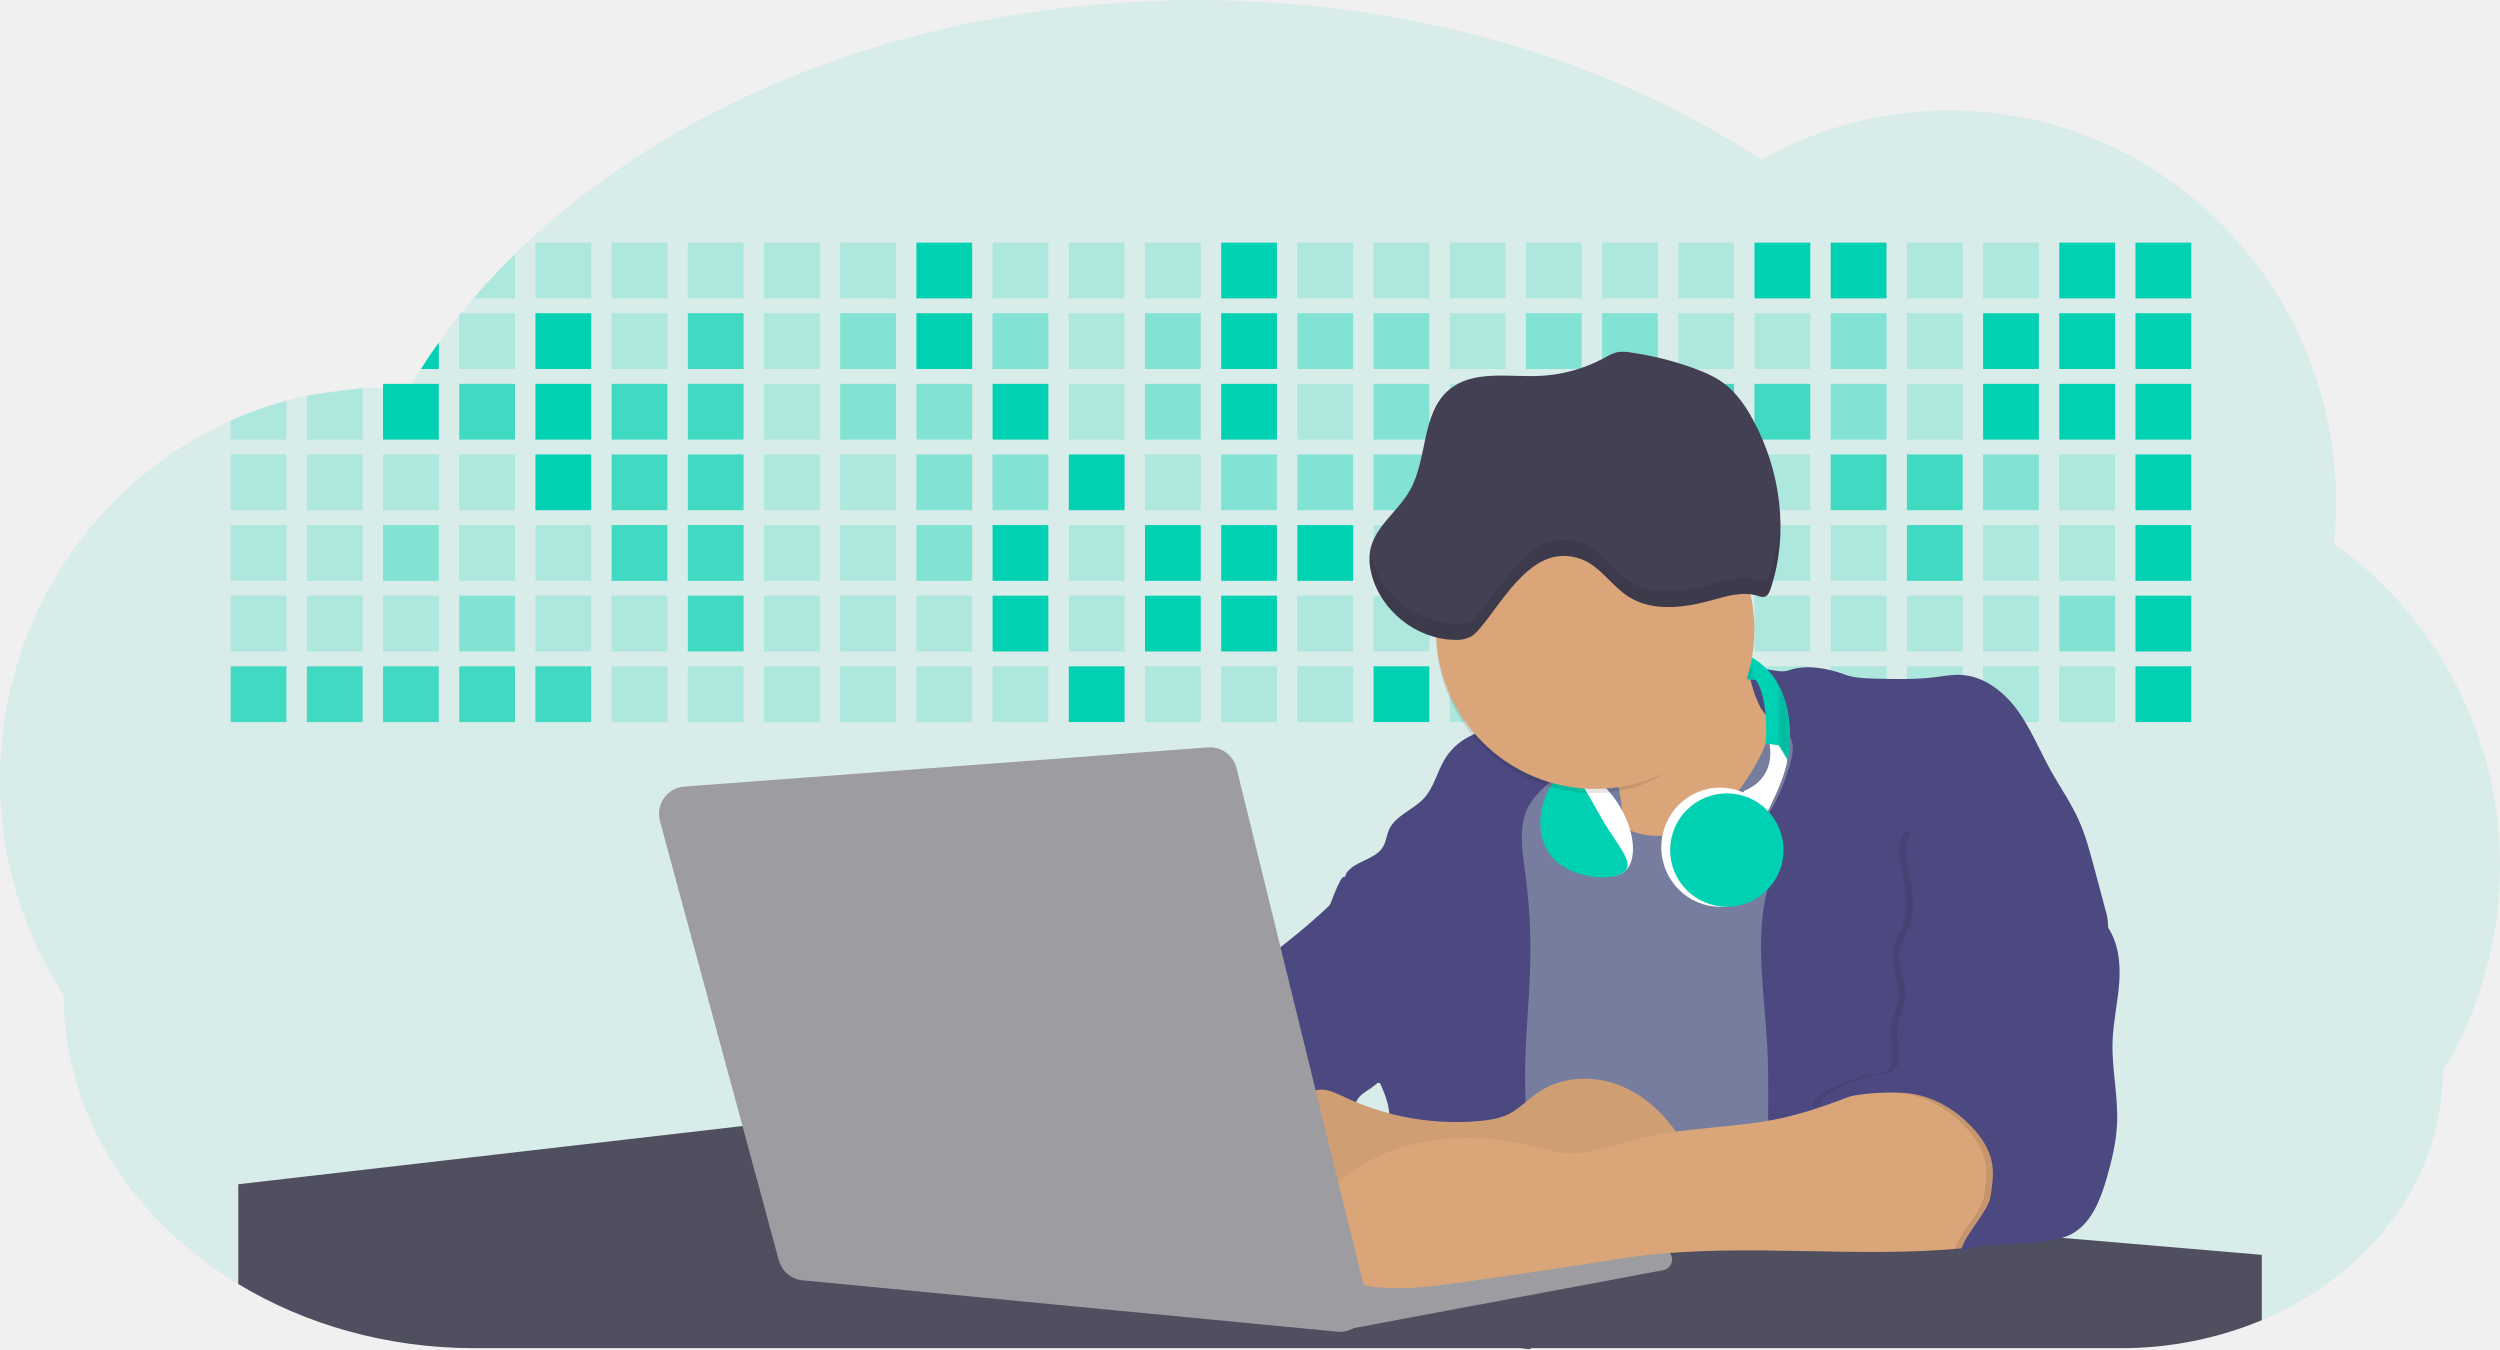
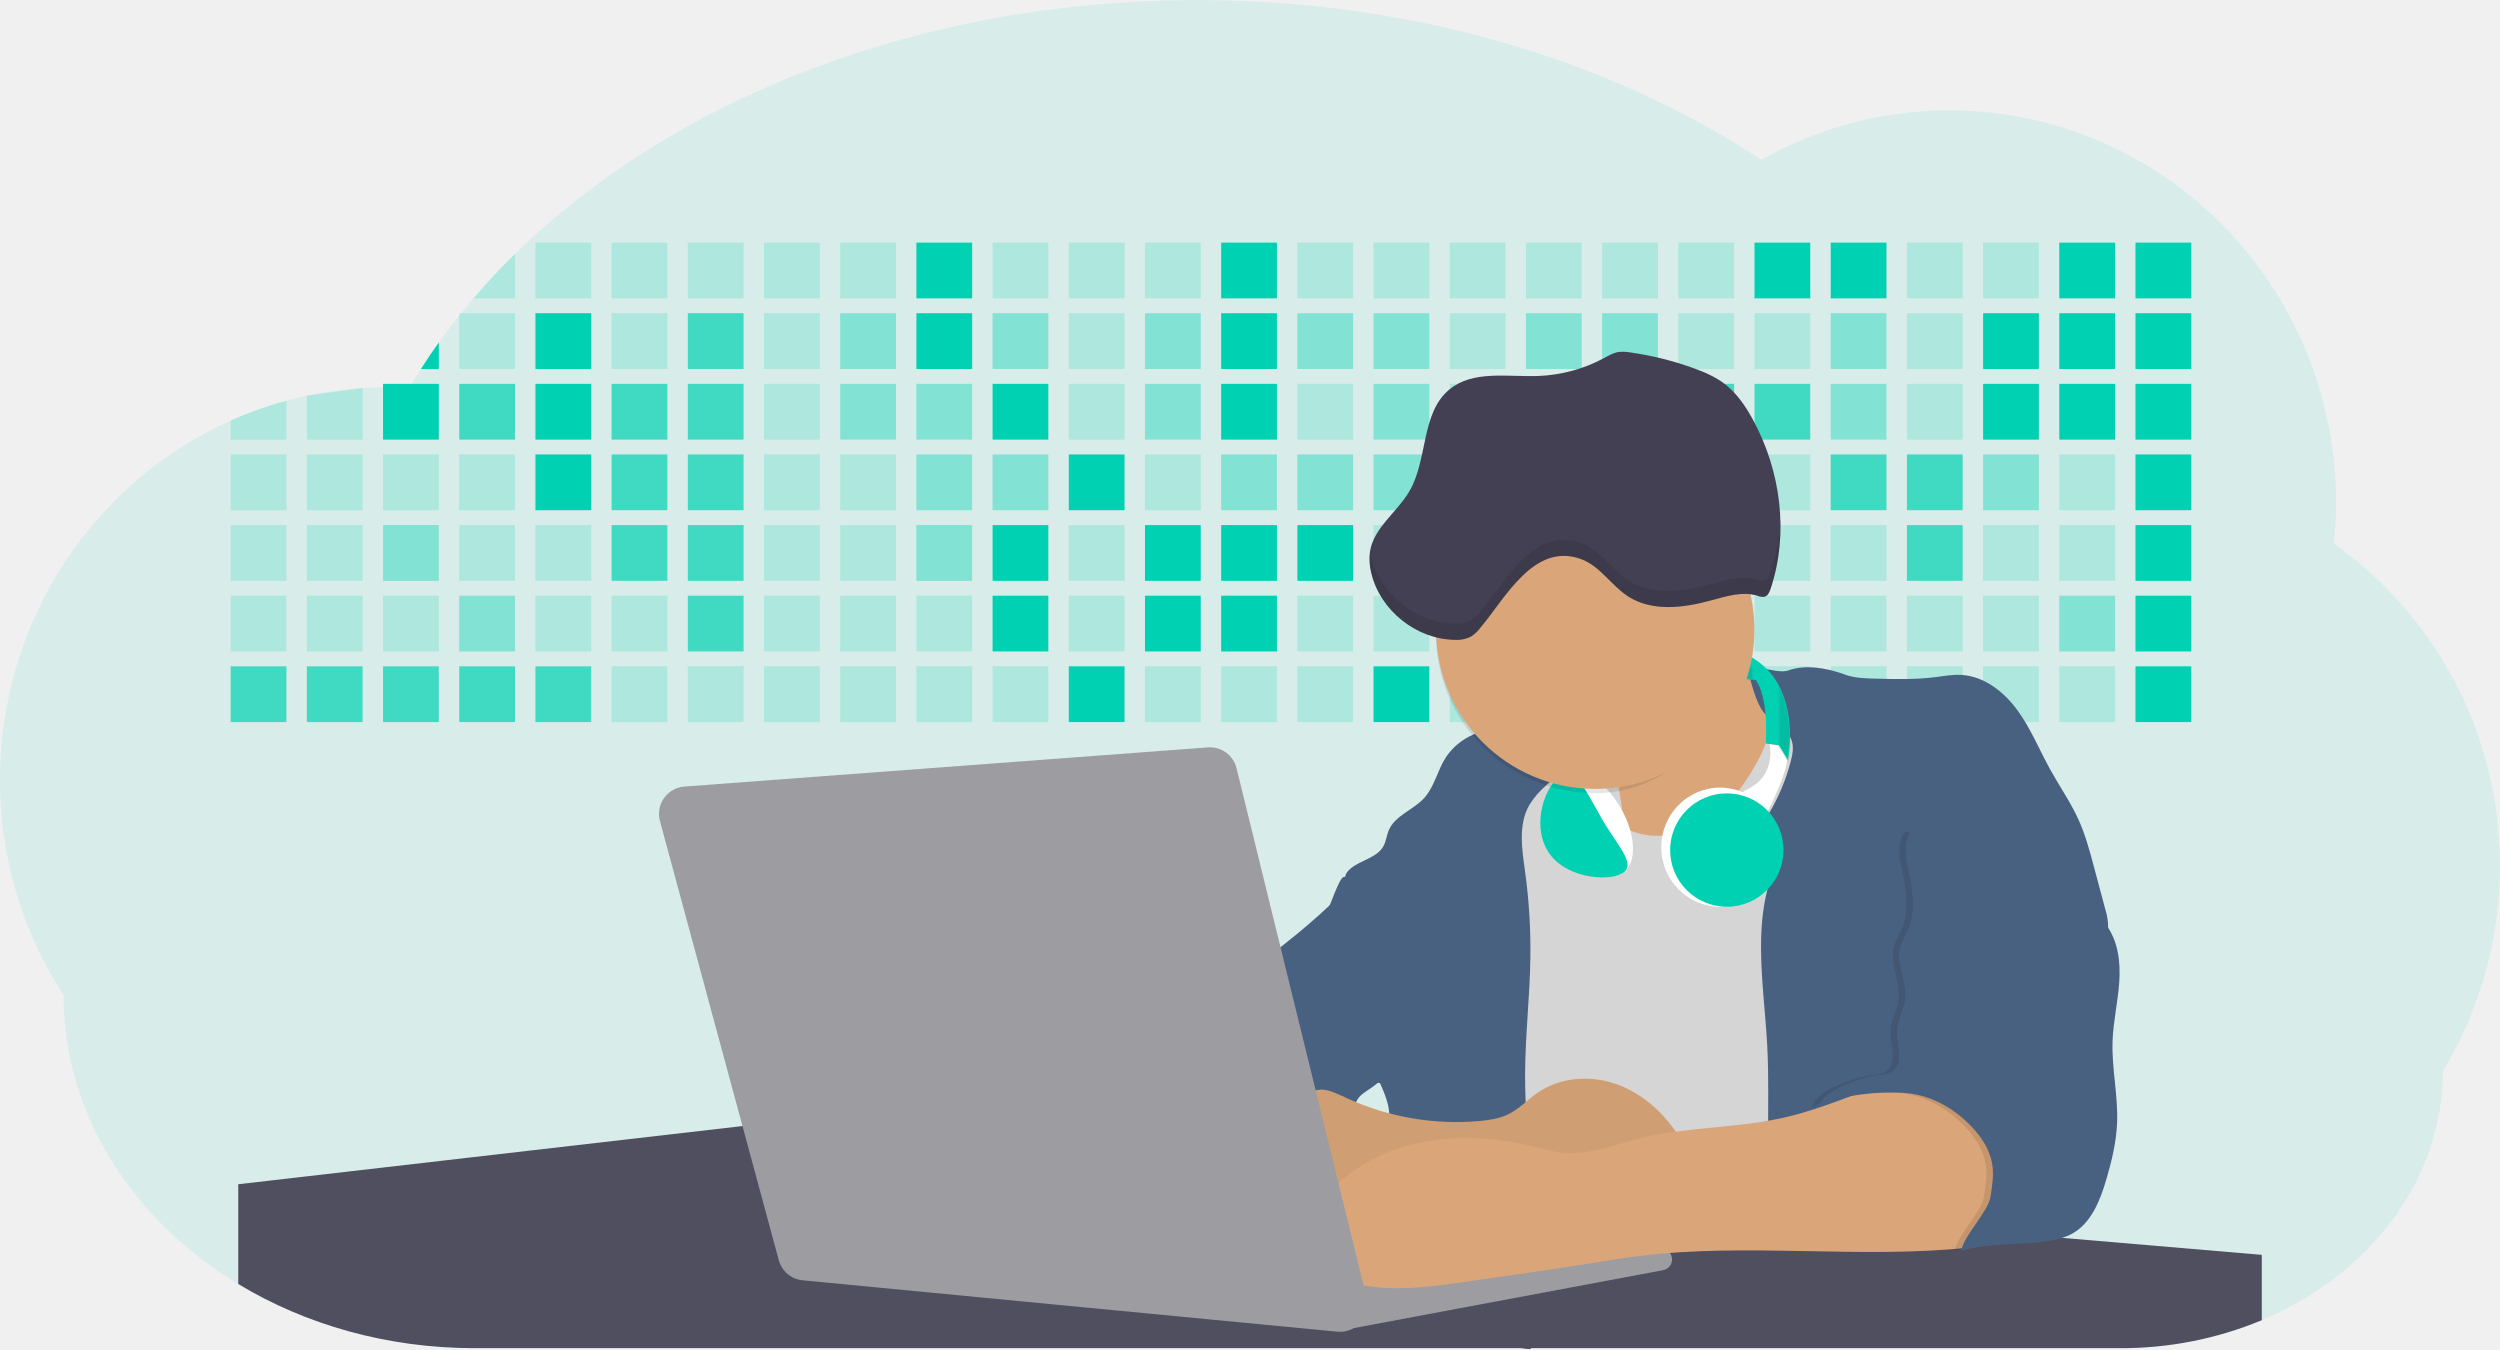
<svg xmlns="http://www.w3.org/2000/svg" id="aa7bae02-e79e-4d6b-a496-aba15f39787c" data-name="Layer 1" width="1144" height="617.32" viewBox="0 0 1144 617.32">
  <path d="M1172,537.57a181.92,181.92,0,0,1-6.85,49.6,180.06,180.06,0,0,1-19.27,44.28c0,50.1-33.82,93.4-82.91,114a167.3,167.3,0,0,1-64.73,12.8H245.17c-40.25,0-77.55-10.86-108.14-29.36A185.76,185.76,0,0,1,112.2,711c-34-29.22-55.08-69.6-55.08-114.2A180.5,180.5,0,0,1,28,498.08c0-73.36,43.39-136.44,105.55-164.29a174.52,174.52,0,0,1,25.51-9.12q4.63-1.26,9.36-2.26a175.39,175.39,0,0,1,25.51-3.5q4.65-.29,9.35-.33H205c3.46,0,6.89.12,10.3.32l1.12-1.9q2.06-3.44,4.22-6.81,3.9-6.14,8.18-12.1,4.48-6.29,9.35-12.38l.83-1q2.76-3.44,5.64-6.8,9-10.49,19-20.35c72.11-70.68,185.08-116.18,312.08-116.18,98.82,0,189.15,27.55,258.34,73.07A174.18,174.18,0,0,1,920,191.86c97.74,0,177,80.37,177,179.51a184.9,184.9,0,0,1-1,18.78A180,180,0,0,1,1172,537.57Z" transform="translate(-28 -141.34)" fill="#00d1b2" opacity="0.1" />
  <path d="M263.66,257.52v20.35h-19Q253.59,267.39,263.66,257.52Z" transform="translate(-28 -141.34)" fill="#00d1b2" opacity="0.2" />
  <rect x="245.02" y="111.02" width="25.51" height="25.51" fill="#00d1b2" opacity="0.2" />
  <rect x="279.88" y="111.02" width="25.51" height="25.51" fill="#00d1b2" opacity="0.2" />
  <rect x="314.75" y="111.02" width="25.51" height="25.51" fill="#00d1b2" opacity="0.2" />
  <rect x="349.61" y="111.02" width="25.51" height="25.51" fill="#00d1b2" opacity="0.2" />
  <rect x="384.48" y="111.02" width="25.51" height="25.51" fill="#00d1b2" opacity="0.2" />
  <rect x="419.35" y="111.02" width="25.51" height="25.51" fill="#00d1b2" />
  <rect x="454.21" y="111.02" width="25.51" height="25.51" fill="#00d1b2" opacity="0.2" />
  <rect x="489.08" y="111.02" width="25.51" height="25.51" fill="#00d1b2" opacity="0.2" />
  <rect x="523.94" y="111.02" width="25.51" height="25.51" fill="#00d1b2" opacity="0.2" />
  <rect x="558.81" y="111.02" width="25.51" height="25.51" fill="#00d1b2" />
  <rect x="593.68" y="111.02" width="25.51" height="25.51" fill="#00d1b2" opacity="0.2" />
  <rect x="628.54" y="111.02" width="25.51" height="25.51" fill="#00d1b2" opacity="0.2" />
  <rect x="663.41" y="111.02" width="25.51" height="25.51" fill="#00d1b2" opacity="0.2" />
  <rect x="698.28" y="111.02" width="25.51" height="25.51" fill="#00d1b2" opacity="0.2" />
  <rect x="733.14" y="111.02" width="25.51" height="25.51" fill="#00d1b2" opacity="0.2" />
  <rect x="768.01" y="111.02" width="25.51" height="25.51" fill="#00d1b2" opacity="0.2" />
  <rect x="802.87" y="111.02" width="25.51" height="25.51" fill="#00d1b2" />
  <rect x="837.74" y="111.02" width="25.51" height="25.51" fill="#00d1b2" />
  <rect x="872.61" y="111.02" width="25.51" height="25.51" fill="#00d1b2" opacity="0.2" />
  <rect x="907.47" y="111.02" width="25.51" height="25.51" fill="#00d1b2" opacity="0.2" />
  <rect x="942.34" y="111.02" width="25.51" height="25.51" fill="#00d1b2" />
  <rect x="977.2" y="111.02" width="25.51" height="25.51" fill="#00d1b2" />
  <path d="M228.8,298.08v12.1h-8.18Q224.52,304,228.8,298.08Z" transform="translate(-28 -141.34)" fill="#00d1b2" />
  <rect x="210.15" y="143.33" width="25.51" height="25.51" fill="#00d1b2" opacity="0.2" />
  <rect x="245.02" y="143.33" width="25.51" height="25.51" fill="#00d1b2" />
  <rect x="279.88" y="143.33" width="25.51" height="25.51" fill="#00d1b2" opacity="0.2" />
  <rect x="314.75" y="143.33" width="25.51" height="25.51" fill="#00d1b2" opacity="0.7" />
  <rect x="349.61" y="143.33" width="25.51" height="25.51" fill="#00d1b2" opacity="0.2" />
  <rect x="384.48" y="143.33" width="25.51" height="25.51" fill="#00d1b2" opacity="0.4" />
  <rect x="419.35" y="143.33" width="25.51" height="25.51" fill="#00d1b2" />
  <rect x="454.21" y="143.33" width="25.51" height="25.51" fill="#00d1b2" opacity="0.4" />
  <rect x="489.08" y="143.33" width="25.51" height="25.51" fill="#00d1b2" opacity="0.2" />
  <rect x="523.94" y="143.33" width="25.51" height="25.51" fill="#00d1b2" opacity="0.4" />
  <rect x="558.81" y="143.33" width="25.51" height="25.51" fill="#00d1b2" />
  <rect x="593.68" y="143.33" width="25.51" height="25.51" fill="#00d1b2" opacity="0.4" />
  <rect x="628.54" y="143.33" width="25.51" height="25.51" fill="#00d1b2" opacity="0.4" />
  <rect x="663.41" y="143.33" width="25.51" height="25.51" fill="#00d1b2" opacity="0.2" />
  <rect x="698.28" y="143.33" width="25.51" height="25.51" fill="#00d1b2" opacity="0.4" />
  <rect x="733.14" y="143.33" width="25.51" height="25.51" fill="#00d1b2" opacity="0.4" />
  <rect x="768.01" y="143.33" width="25.51" height="25.51" fill="#00d1b2" opacity="0.2" />
  <rect x="802.87" y="143.33" width="25.51" height="25.51" fill="#00d1b2" opacity="0.2" />
  <rect x="837.74" y="143.33" width="25.51" height="25.51" fill="#00d1b2" opacity="0.4" />
  <rect x="872.61" y="143.33" width="25.51" height="25.51" fill="#00d1b2" opacity="0.2" />
  <rect x="907.47" y="143.33" width="25.51" height="25.51" fill="#00d1b2" />
  <rect x="942.34" y="143.33" width="25.51" height="25.51" fill="#00d1b2" />
  <rect x="977.2" y="143.33" width="25.51" height="25.51" fill="#00d1b2" />
  <path d="M159.06,324.67V342.5H133.55v-8.71A174.52,174.52,0,0,1,159.06,324.67Z" transform="translate(-28 -141.34)" fill="#00d1b2" opacity="0.2" />
  <polygon points="165.93 177.57 165.93 201.16 140.42 201.16 140.42 181.07 165.93 177.57" fill="#00d1b2" opacity="0.2" />
  <rect x="175.28" y="175.65" width="25.51" height="25.51" fill="#00d1b2" />
  <rect x="210.15" y="175.65" width="25.51" height="25.51" fill="#00d1b2" opacity="0.7" />
  <rect x="245.02" y="175.65" width="25.51" height="25.51" fill="#00d1b2" />
  <rect x="279.88" y="175.65" width="25.51" height="25.51" fill="#00d1b2" opacity="0.7" />
  <rect x="314.75" y="175.65" width="25.51" height="25.51" fill="#00d1b2" opacity="0.7" />
  <rect x="349.61" y="175.65" width="25.51" height="25.51" fill="#00d1b2" opacity="0.2" />
  <rect x="384.48" y="175.65" width="25.51" height="25.51" fill="#00d1b2" opacity="0.4" />
  <rect x="419.35" y="175.65" width="25.51" height="25.51" fill="#00d1b2" opacity="0.4" />
  <rect x="454.21" y="175.65" width="25.51" height="25.51" fill="#00d1b2" />
  <rect x="489.08" y="175.65" width="25.51" height="25.51" fill="#00d1b2" opacity="0.2" />
  <rect x="523.94" y="175.65" width="25.51" height="25.51" fill="#00d1b2" opacity="0.4" />
  <rect x="558.81" y="175.65" width="25.51" height="25.51" fill="#00d1b2" />
  <rect x="593.68" y="175.65" width="25.51" height="25.51" fill="#00d1b2" opacity="0.2" />
  <rect x="628.54" y="175.65" width="25.51" height="25.51" fill="#00d1b2" opacity="0.4" />
  <rect x="663.41" y="175.65" width="25.51" height="25.51" fill="#00d1b2" opacity="0.2" />
  <rect x="698.28" y="175.65" width="25.51" height="25.51" fill="#00d1b2" />
  <rect x="733.14" y="175.65" width="25.51" height="25.51" fill="#00d1b2" opacity="0.2" />
  <rect x="768.01" y="175.65" width="25.51" height="25.51" fill="#00d1b2" opacity="0.7" />
  <rect x="802.87" y="175.65" width="25.51" height="25.51" fill="#00d1b2" opacity="0.7" />
  <rect x="837.74" y="175.65" width="25.51" height="25.51" fill="#00d1b2" opacity="0.4" />
  <rect x="872.61" y="175.65" width="25.51" height="25.51" fill="#00d1b2" opacity="0.2" />
  <rect x="907.47" y="175.65" width="25.51" height="25.51" fill="#00d1b2" />
  <rect x="942.34" y="175.65" width="25.51" height="25.51" fill="#00d1b2" />
  <rect x="977.2" y="175.65" width="25.51" height="25.51" fill="#00d1b2" />
  <rect x="105.55" y="207.96" width="25.51" height="25.51" fill="#00d1b2" opacity="0.2" />
  <rect x="140.42" y="207.96" width="25.51" height="25.51" fill="#00d1b2" opacity="0.2" />
  <rect x="175.28" y="207.96" width="25.51" height="25.51" fill="#00d1b2" opacity="0.2" />
  <rect x="210.15" y="207.96" width="25.51" height="25.51" fill="#00d1b2" opacity="0.2" />
  <rect x="245.02" y="207.96" width="25.51" height="25.51" fill="#00d1b2" />
  <rect x="279.88" y="207.96" width="25.51" height="25.51" fill="#00d1b2" opacity="0.7" />
  <rect x="314.75" y="207.96" width="25.51" height="25.51" fill="#00d1b2" opacity="0.7" />
  <rect x="349.61" y="207.96" width="25.51" height="25.51" fill="#00d1b2" opacity="0.2" />
  <rect x="384.48" y="207.96" width="25.51" height="25.51" fill="#00d1b2" opacity="0.2" />
  <rect x="419.35" y="207.96" width="25.51" height="25.51" fill="#00d1b2" opacity="0.4" />
  <rect x="454.21" y="207.96" width="25.51" height="25.51" fill="#00d1b2" opacity="0.4" />
  <rect x="489.08" y="207.96" width="25.51" height="25.51" fill="#00d1b2" />
  <rect x="523.94" y="207.96" width="25.51" height="25.51" fill="#00d1b2" opacity="0.2" />
  <rect x="558.81" y="207.96" width="25.51" height="25.51" fill="#00d1b2" opacity="0.4" />
  <rect x="593.68" y="207.96" width="25.51" height="25.51" fill="#00d1b2" opacity="0.4" />
  <rect x="628.54" y="207.96" width="25.51" height="25.51" fill="#00d1b2" opacity="0.4" />
  <rect x="663.41" y="207.96" width="25.51" height="25.51" fill="#00d1b2" opacity="0.4" />
  <rect x="698.28" y="207.96" width="25.51" height="25.51" fill="#00d1b2" opacity="0.2" />
  <rect x="733.14" y="207.96" width="25.51" height="25.51" fill="#00d1b2" opacity="0.2" />
  <rect x="768.01" y="207.96" width="25.51" height="25.51" fill="#00d1b2" opacity="0.2" />
  <rect x="802.87" y="207.96" width="25.51" height="25.51" fill="#00d1b2" opacity="0.2" />
  <rect x="837.74" y="207.96" width="25.51" height="25.51" fill="#00d1b2" opacity="0.7" />
  <rect x="872.61" y="207.96" width="25.51" height="25.51" fill="#00d1b2" opacity="0.7" />
  <rect x="907.47" y="207.96" width="25.51" height="25.51" fill="#00d1b2" opacity="0.4" />
  <rect x="942.34" y="207.96" width="25.51" height="25.51" fill="#00d1b2" opacity="0.2" />
  <rect x="977.2" y="207.96" width="25.51" height="25.51" fill="#00d1b2" />
  <rect x="105.55" y="240.28" width="25.51" height="25.51" fill="#00d1b2" opacity="0.2" />
  <rect x="140.42" y="240.28" width="25.51" height="25.51" fill="#00d1b2" opacity="0.2" />
  <rect x="175.28" y="240.28" width="25.51" height="25.51" fill="#00d1b2" opacity="0.4" />
  <rect x="210.15" y="240.28" width="25.51" height="25.51" fill="#00d1b2" opacity="0.2" />
  <rect x="245.02" y="240.28" width="25.51" height="25.51" fill="#00d1b2" opacity="0.2" />
  <rect x="279.88" y="240.28" width="25.51" height="25.51" fill="#00d1b2" opacity="0.7" />
  <rect x="314.75" y="240.28" width="25.51" height="25.51" fill="#00d1b2" opacity="0.7" />
  <rect x="349.61" y="240.28" width="25.51" height="25.51" fill="#00d1b2" opacity="0.2" />
  <rect x="384.48" y="240.28" width="25.51" height="25.51" fill="#00d1b2" opacity="0.2" />
  <rect x="419.35" y="240.28" width="25.51" height="25.51" fill="#00d1b2" opacity="0.4" />
  <rect x="454.21" y="240.28" width="25.51" height="25.51" fill="#00d1b2" />
  <rect x="489.08" y="240.28" width="25.51" height="25.51" fill="#00d1b2" opacity="0.2" />
  <rect x="523.94" y="240.28" width="25.51" height="25.51" fill="#00d1b2" />
  <rect x="558.81" y="240.28" width="25.51" height="25.51" fill="#00d1b2" />
  <rect x="593.68" y="240.28" width="25.51" height="25.51" fill="#00d1b2" />
  <rect x="628.54" y="240.28" width="25.51" height="25.51" fill="#00d1b2" opacity="0.2" />
  <rect x="663.41" y="240.28" width="25.51" height="25.51" fill="#00d1b2" />
  <rect x="698.28" y="240.28" width="25.51" height="25.51" fill="#00d1b2" opacity="0.2" />
  <rect x="733.14" y="240.28" width="25.51" height="25.51" fill="#00d1b2" opacity="0.2" />
  <rect x="768.01" y="240.28" width="25.51" height="25.51" fill="#00d1b2" opacity="0.2" />
  <rect x="802.87" y="240.28" width="25.51" height="25.51" fill="#00d1b2" opacity="0.2" />
  <rect x="837.74" y="240.28" width="25.51" height="25.51" fill="#00d1b2" opacity="0.2" />
  <rect x="872.61" y="240.28" width="25.51" height="25.51" fill="#00d1b2" opacity="0.7" />
  <rect x="907.47" y="240.28" width="25.51" height="25.51" fill="#00d1b2" opacity="0.2" />
  <rect x="942.34" y="240.28" width="25.51" height="25.51" fill="#00d1b2" opacity="0.2" />
  <rect x="977.2" y="240.28" width="25.51" height="25.51" fill="#00d1b2" />
  <rect x="105.55" y="272.59" width="25.51" height="25.51" fill="#00d1b2" opacity="0.2" />
  <rect x="140.42" y="272.59" width="25.51" height="25.51" fill="#00d1b2" opacity="0.2" />
  <rect x="175.28" y="272.59" width="25.51" height="25.51" fill="#00d1b2" opacity="0.2" />
  <rect x="210.15" y="272.59" width="25.51" height="25.51" fill="#00d1b2" opacity="0.4" />
  <rect x="245.02" y="272.59" width="25.51" height="25.51" fill="#00d1b2" opacity="0.2" />
  <rect x="279.88" y="272.59" width="25.51" height="25.51" fill="#00d1b2" opacity="0.2" />
  <rect x="314.75" y="272.59" width="25.51" height="25.51" fill="#00d1b2" opacity="0.7" />
  <rect x="349.61" y="272.59" width="25.51" height="25.51" fill="#00d1b2" opacity="0.2" />
  <rect x="384.48" y="272.59" width="25.51" height="25.51" fill="#00d1b2" opacity="0.2" />
  <rect x="419.35" y="272.59" width="25.51" height="25.51" fill="#00d1b2" opacity="0.2" />
  <rect x="454.21" y="272.59" width="25.51" height="25.51" fill="#00d1b2" />
  <rect x="489.08" y="272.59" width="25.51" height="25.51" fill="#00d1b2" opacity="0.2" />
  <rect x="523.94" y="272.59" width="25.51" height="25.51" fill="#00d1b2" />
  <rect x="558.81" y="272.59" width="25.51" height="25.51" fill="#00d1b2" />
  <rect x="593.68" y="272.59" width="25.51" height="25.51" fill="#00d1b2" opacity="0.2" />
  <rect x="628.54" y="272.59" width="25.51" height="25.51" fill="#00d1b2" opacity="0.2" />
  <rect x="663.41" y="272.59" width="25.51" height="25.51" fill="#00d1b2" opacity="0.2" />
  <rect x="698.28" y="272.59" width="25.51" height="25.51" fill="#00d1b2" opacity="0.2" />
  <rect x="733.14" y="272.59" width="25.51" height="25.51" fill="#00d1b2" opacity="0.2" />
  <rect x="768.01" y="272.59" width="25.51" height="25.51" fill="#00d1b2" opacity="0.2" />
  <rect x="802.87" y="272.59" width="25.51" height="25.51" fill="#00d1b2" opacity="0.2" />
  <rect x="837.74" y="272.59" width="25.51" height="25.51" fill="#00d1b2" opacity="0.2" />
  <rect x="872.61" y="272.59" width="25.51" height="25.51" fill="#00d1b2" opacity="0.2" />
  <rect x="907.47" y="272.59" width="25.51" height="25.51" fill="#00d1b2" opacity="0.2" />
  <rect x="942.34" y="272.59" width="25.51" height="25.51" fill="#00d1b2" opacity="0.4" />
  <rect x="977.2" y="272.59" width="25.51" height="25.51" fill="#00d1b2" />
  <rect x="105.55" y="304.91" width="25.51" height="25.51" fill="#00d1b2" opacity="0.7" />
  <rect x="140.42" y="304.91" width="25.51" height="25.51" fill="#00d1b2" opacity="0.7" />
  <rect x="175.28" y="304.91" width="25.51" height="25.51" fill="#00d1b2" opacity="0.7" />
  <rect x="210.15" y="304.91" width="25.51" height="25.51" fill="#00d1b2" opacity="0.7" />
  <rect x="245.02" y="304.91" width="25.51" height="25.51" fill="#00d1b2" opacity="0.7" />
  <rect x="279.88" y="304.91" width="25.51" height="25.51" fill="#00d1b2" opacity="0.2" />
  <rect x="314.75" y="304.91" width="25.51" height="25.51" fill="#00d1b2" opacity="0.2" />
  <rect x="349.61" y="304.91" width="25.51" height="25.51" fill="#00d1b2" opacity="0.2" />
  <rect x="384.48" y="304.91" width="25.51" height="25.51" fill="#00d1b2" opacity="0.2" />
  <rect x="419.35" y="304.91" width="25.51" height="25.51" fill="#00d1b2" opacity="0.2" />
  <rect x="454.21" y="304.91" width="25.51" height="25.51" fill="#00d1b2" opacity="0.2" />
  <rect x="489.08" y="304.91" width="25.51" height="25.51" fill="#00d1b2" />
  <rect x="523.94" y="304.91" width="25.51" height="25.51" fill="#00d1b2" opacity="0.2" />
  <rect x="558.81" y="304.91" width="25.51" height="25.51" fill="#00d1b2" opacity="0.2" />
  <rect x="593.68" y="304.91" width="25.51" height="25.51" fill="#00d1b2" opacity="0.2" />
  <rect x="628.54" y="304.91" width="25.51" height="25.51" fill="#00d1b2" />
  <rect x="663.41" y="304.91" width="25.51" height="25.51" fill="#00d1b2" opacity="0.2" />
  <rect x="698.28" y="304.91" width="25.51" height="25.51" fill="#00d1b2" opacity="0.2" />
  <rect x="733.14" y="304.91" width="25.51" height="25.51" fill="#00d1b2" opacity="0.2" />
  <rect x="768.01" y="304.91" width="25.51" height="25.51" fill="#00d1b2" opacity="0.2" />
  <rect x="802.87" y="304.91" width="25.51" height="25.51" fill="#00d1b2" opacity="0.2" />
  <rect x="837.74" y="304.91" width="25.51" height="25.51" fill="#00d1b2" opacity="0.2" />
  <rect x="872.61" y="304.91" width="25.51" height="25.51" fill="#00d1b2" opacity="0.2" />
  <rect x="907.47" y="304.91" width="25.51" height="25.51" fill="#00d1b2" opacity="0.2" />
  <rect x="942.34" y="304.91" width="25.51" height="25.51" fill="#00d1b2" opacity="0.2" />
  <rect x="977.2" y="304.91" width="25.51" height="25.51" fill="#00d1b2" />
-   <circle cx="734.52" cy="363.89" r="34.87" fill="#767d9f" />
+   <circle cx="734.52" cy="363.89" r="34.87" fill="#d5d5d5" />
  <path d="M760.71,460.87q5.22,22.78,8.86,45.9c.73,4.58,1.38,9.41-.28,13.74-1.39,3.61-4.22,6.43-6.44,9.59s-3.9,7.21-2.55,10.83,5.29,5.6,9.05,6.62c10.76,2.9,22.23.79,32.94-2.35a53.29,53.29,0,0,0,13.81-5.72c4.54-2.88,8.26-6.88,11.68-11,15.61-18.93,25.83-41.65,35.45-64.23a39.12,39.12,0,0,1-33.11-13.34c-3.94-4.63-6.83-11.08-4.61-16.74-6.51,3.57-14.24,3.81-21.25,6.25a75.49,75.49,0,0,0-12.5,6.15q-7.18,4.15-14.28,8.46C772.07,458.29,767,461.19,760.71,460.87Z" transform="translate(-28 -141.34)" fill="#daa679" />
-   <path d="M833.64,487.05c-6.11,11.89-14.06,23.32-25.41,30.4s-26.63,9-38,2c-5.6-3.42-9.84-8.62-14.73-13s-11-8.13-17.57-7.56c-7.24.63-12.91,6.28-17.76,11.69-7.36,8.22-14.47,16.79-19.68,26.52-10,18.7-12.37,40.56-11.93,61.76s3.51,42.29,3.58,63.49c.1,26.08-4.32,51.95-8.79,77.64,41.1-5.06,82.25,6,123.44,10.19,26.36,2.71,52.92,2.65,79.42,2.58,4.66,0,9.62-.12,13.5-2.7a18.2,18.2,0,0,0,5.59-6.64c3.66-6.75,5.13-14.45,6.15-22.06,2.59-19.22,2.67-38.68,2.74-58.08.18-47,.35-94.17-5.62-140.8-1.47-11.47-3.35-23-7.75-33.73s-11.58-20.6-21.62-26.35c-6.45-3.7-21.4-10.14-29-6.41C841.67,460.15,837.73,479.09,833.64,487.05Z" transform="translate(-28 -141.34)" fill="#767d9f" />
-   <path d="M836.68,619.77c-1.55-29-7.86-59.95,5.57-85.69,3.3-6.32-8.54-14.21-4.88-20.33a92.08,92.08,0,0,0,10.06-23.93c.76-2.89,1.37-5.95.65-8.85-1.33-5.29-6.56-8.44-11-11.66-4.9-3.56-7.42-14.41-9-20.28s12.57,1.2,18.26-.89c7.9-2.89,17.94-1.07,25.82,1.86,4.4,1.62,9.18,1.76,13.87,1.88,9.11.24,18.25.47,27.29-.65,4.06-.51,8.13-1.28,12.21-1.05,10.41.59,19.46,7.71,25.62,16.13s10.08,18.23,15.13,27.35c4.21,7.6,9.23,14.78,12.82,22.69,3.18,7,5.19,14.52,7.18,22l5.13,19.19a25.58,25.58,0,0,1,1.26,8.51c-.26,3.07-1.62,5.93-3,8.66A164.12,164.12,0,0,1,971,603.2c-10.79,13.23-23.89,25.16-30.3,41-2.5,6.17-3.89,12.73-5.16,19.27a707.94,707.94,0,0,0-10.9,79.15,174.2,174.2,0,0,0-36.52-12.21,177.61,177.61,0,0,0-19-3c-5.59-.58-12.8.52-18.12-1-8.9-2.53-9.88-17.58-11.23-25.46-2.16-12.55-2.59-25.32-2.67-38C837,648.53,837.45,634.14,836.68,619.77Z" transform="translate(-28 -141.34)" fill="#4c4981" />
-   <path d="M641.23,565.54c4.21,24,8.85,48.07,18,70.62-.23.22-.46.42-.69.62-.81.69-1.65,1.34-2.53,2-2.05,1.44-4.3,2.66-6,4.54a8,8,0,0,0-1.5,2.45,5.48,5.48,0,0,0,0,4.47c-4.77,2.11-10.31,1.46-15.66,1.26-4.61-.17-9.08,0-12.78,2.53-5.14,3.54-6.69,10.34-7.52,16.52q-.46,3.38-.79,6.77-.32,3.15-.52,6.32a188.61,188.61,0,0,0-.19,21q.08,1.92.21,3.84c-16.34-.39-31.23-8.91-45.32-17.19-3.22-1.89-6.54-3.88-8.63-7A15.8,15.8,0,0,1,555,674c0-.51.09-1,.16-1.52a41.58,41.58,0,0,1,2.29-8.68,107.2,107.2,0,0,1,19.19-32.65c3.58-4.18,7.61-8.27,9.28-13.52.73-2.29,1-4.72,1.74-7,3.32-9.88,15.3-14.55,19.4-24.14,1-2.29,1.46-4.8,2.7-7a17.63,17.63,0,0,1,4.25-4.75c.73-.61,1.49-1.2,2.24-1.79q10.54-8.26,20.31-17.45,1.82-1.71,3.6-3.46A59.48,59.48,0,0,0,641.23,565.54Z" transform="translate(-28 -141.34)" fill="#4c4981" />
-   <path d="M742,494.56c-1.44,1.52-3,2.95-4.53,4.37l-.41.37-1.62,1.5a39,39,0,0,0-7.55,8.79l-.17.28c-5.1,9.13-3.21,20.37-1.79,30.74a261.55,261.55,0,0,1,2.37,39c-.26,18-2.38,35.88-2.42,53.86,0,4.08.09,8.15.27,12.23.29,6.63.79,13.25,1.39,19.87.65,7.26,1.43,14.51,2.16,21.76.58,5.61,1.13,11.21,1.59,16.81.23,2.9.45,5.79.63,8.69.21,3.4.38,6.81.48,10.21h0c.07,2.16.11,4.31.11,6.47,0,1.23,0,2.45,0,3.67q0,3.51-.19,7-.2,4.49-.61,9c-.31,3.27-.86,6.84-3.16,9.14-.14.14-.29.27-.44.4l-3.24-.4a332.72,332.72,0,0,0-67.3-1.2c.49-3.38.94-6.75,1.38-10.14.2-1.6.4-3.21.59-4.82q.33-2.76.63-5.52c.23-2,.44-4,.64-6q.78-7.73,1.37-15.47.87-11.29,1.32-22.62.22-5.41.34-10.83.17-6.72.16-13.45,0-6.54-.11-13.1c0-1.44-.06-2.88-.18-4.31a27.35,27.35,0,0,0-.53-3.83,49.87,49.87,0,0,0-3-8.48c-.22-.52-.43-1-.64-1.55-.12-.27-.23-.55-.34-.82,5.76-5.13,9.86-12,13.8-18.76,6.39-10.89,12.93-22.26,14-34.84s-5.18-26.71-17.2-30.55c-3.27-1-6.73-1.28-10.1-1.87-3.18-.56-9.81-1.83-13.49-4.11q-3,3.08-6,6.05a22.15,22.15,0,0,1,2.17-8.71l1.42.07a2.71,2.71,0,0,1-.16-1c0-1.07.74-2.28,2.32-3.62,4.71-4,12.12-4.89,15.09-10.3,1.24-2.25,1.45-4.93,2.45-7.29,2.87-6.73,11.11-9.21,16.07-14.59s6.2-13,10.21-19a28.62,28.62,0,0,1,12-10c.4-.19.81-.38,1.22-.55,8.3-3.55,18.16-4.36,26.76-4.34,3.34,0,12,.1,16.24,1.79a5.32,5.32,0,0,1,1.85,1.13C752.37,480.61,745.34,491,742,494.56Z" transform="translate(-28 -141.34)" fill="#4c4981" />
-   <path d="M642.72,542.69a60.88,60.88,0,0,1,46.74,4.87c7.2,4,13.66,9.58,17.62,16.78,5.95,10.8,5.69,23.82,5.27,36.15-.21,6.17-.48,12.56-3.2,18.1C706,625,700.06,629.4,694,633a42.24,42.24,0,0,1-12.32,5.33c-6.72,1.46-13.7.22-20.47-1-7.36-1.36-15.26-3-20.37-8.48-3-3.18-4.64-7.31-6.26-11.35q-3.49-8.75-7-17.48c-4.05-10.11-5.42-18.52-.07-28.37,2.43-4.49,5.4-8.69,7.8-13.21C636.51,556.14,640.81,543.28,642.72,542.69Z" transform="translate(-28 -141.34)" fill="#4c4981" />
+   <path d="M833.64,487.05c-6.11,11.89-14.06,23.32-25.41,30.4s-26.63,9-38,2c-5.6-3.42-9.84-8.62-14.73-13s-11-8.13-17.57-7.56c-7.24.63-12.91,6.28-17.76,11.69-7.36,8.22-14.47,16.79-19.68,26.52-10,18.7-12.37,40.56-11.93,61.76s3.51,42.29,3.58,63.49c.1,26.08-4.32,51.95-8.79,77.64,41.1-5.06,82.25,6,123.44,10.19,26.36,2.71,52.92,2.65,79.42,2.58,4.66,0,9.62-.12,13.5-2.7a18.2,18.2,0,0,0,5.59-6.64c3.66-6.75,5.13-14.45,6.15-22.06,2.59-19.22,2.67-38.68,2.74-58.08.18-47,.35-94.17-5.62-140.8-1.47-11.47-3.35-23-7.75-33.73s-11.58-20.6-21.62-26.35c-6.45-3.7-21.4-10.14-29-6.41C841.67,460.15,837.73,479.09,833.64,487.05Z" transform="translate(-28 -141.34)" fill="#d5d5d5" />
+   <path d="M836.68,619.77c-1.55-29-7.86-59.95,5.57-85.69,3.3-6.32-8.54-14.21-4.88-20.33a92.08,92.08,0,0,0,10.06-23.93c.76-2.89,1.37-5.95.65-8.85-1.33-5.29-6.56-8.44-11-11.66-4.9-3.56-7.42-14.41-9-20.28s12.57,1.2,18.26-.89c7.9-2.89,17.94-1.07,25.82,1.86,4.4,1.62,9.18,1.76,13.87,1.88,9.11.24,18.25.47,27.29-.65,4.06-.51,8.13-1.28,12.21-1.05,10.41.59,19.46,7.71,25.62,16.13s10.08,18.23,15.13,27.35c4.21,7.6,9.23,14.78,12.82,22.69,3.18,7,5.19,14.52,7.18,22l5.13,19.19a25.58,25.58,0,0,1,1.26,8.51c-.26,3.07-1.62,5.93-3,8.66A164.12,164.12,0,0,1,971,603.2c-10.79,13.23-23.89,25.16-30.3,41-2.5,6.17-3.89,12.73-5.16,19.27a707.94,707.94,0,0,0-10.9,79.15,174.2,174.2,0,0,0-36.52-12.21,177.61,177.61,0,0,0-19-3c-5.59-.58-12.8.52-18.12-1-8.9-2.53-9.88-17.58-11.23-25.46-2.16-12.55-2.59-25.32-2.67-38C837,648.53,837.45,634.14,836.68,619.77Z" transform="translate(-28 -141.34)" fill="#496181" />
+   <path d="M641.23,565.54c4.21,24,8.85,48.07,18,70.62-.23.22-.46.42-.69.62-.81.69-1.65,1.34-2.53,2-2.05,1.44-4.3,2.66-6,4.54a8,8,0,0,0-1.5,2.45,5.48,5.48,0,0,0,0,4.47c-4.77,2.11-10.31,1.46-15.66,1.26-4.61-.17-9.08,0-12.78,2.53-5.14,3.54-6.69,10.34-7.52,16.52q-.46,3.38-.79,6.77-.32,3.15-.52,6.32a188.61,188.61,0,0,0-.19,21q.08,1.92.21,3.84c-16.34-.39-31.23-8.91-45.32-17.19-3.22-1.89-6.54-3.88-8.63-7A15.8,15.8,0,0,1,555,674c0-.51.09-1,.16-1.52a41.58,41.58,0,0,1,2.29-8.68,107.2,107.2,0,0,1,19.19-32.65c3.58-4.18,7.61-8.27,9.28-13.52.73-2.29,1-4.72,1.74-7,3.32-9.88,15.3-14.55,19.4-24.14,1-2.29,1.46-4.8,2.7-7a17.63,17.63,0,0,1,4.25-4.75c.73-.61,1.49-1.2,2.24-1.79q10.54-8.26,20.31-17.45,1.82-1.71,3.6-3.46A59.48,59.48,0,0,0,641.23,565.54Z" transform="translate(-28 -141.34)" fill="#496181" />
+   <path d="M742,494.56c-1.44,1.52-3,2.95-4.53,4.37l-.41.37-1.62,1.5a39,39,0,0,0-7.55,8.79l-.17.28c-5.1,9.13-3.21,20.37-1.79,30.74a261.55,261.55,0,0,1,2.37,39c-.26,18-2.38,35.88-2.42,53.86,0,4.08.09,8.15.27,12.23.29,6.63.79,13.25,1.39,19.87.65,7.26,1.43,14.51,2.16,21.76.58,5.61,1.13,11.21,1.59,16.81.23,2.9.45,5.79.63,8.69.21,3.4.38,6.81.48,10.21h0c.07,2.16.11,4.31.11,6.47,0,1.23,0,2.45,0,3.67q0,3.51-.19,7-.2,4.49-.61,9c-.31,3.27-.86,6.84-3.16,9.14-.14.14-.29.27-.44.4l-3.24-.4a332.72,332.72,0,0,0-67.3-1.2c.49-3.38.94-6.75,1.38-10.14.2-1.6.4-3.21.59-4.82q.33-2.76.63-5.52c.23-2,.44-4,.64-6q.78-7.73,1.37-15.47.87-11.29,1.32-22.62.22-5.41.34-10.83.17-6.72.16-13.45,0-6.54-.11-13.1c0-1.44-.06-2.88-.18-4.31a27.35,27.35,0,0,0-.53-3.83,49.87,49.87,0,0,0-3-8.48c-.22-.52-.43-1-.64-1.55-.12-.27-.23-.55-.34-.82,5.76-5.13,9.86-12,13.8-18.76,6.39-10.89,12.93-22.26,14-34.84s-5.18-26.71-17.2-30.55c-3.27-1-6.73-1.28-10.1-1.87-3.18-.56-9.81-1.83-13.49-4.11q-3,3.08-6,6.05a22.15,22.15,0,0,1,2.17-8.71l1.42.07a2.71,2.71,0,0,1-.16-1c0-1.07.74-2.28,2.32-3.62,4.71-4,12.12-4.89,15.09-10.3,1.24-2.25,1.45-4.93,2.45-7.29,2.87-6.73,11.11-9.21,16.07-14.59s6.2-13,10.21-19a28.62,28.62,0,0,1,12-10c.4-.19.81-.38,1.22-.55,8.3-3.55,18.16-4.36,26.76-4.34,3.34,0,12,.1,16.24,1.79a5.32,5.32,0,0,1,1.85,1.13C752.37,480.61,745.34,491,742,494.56Z" transform="translate(-28 -141.34)" fill="#496181" />
+   <path d="M642.72,542.69a60.88,60.88,0,0,1,46.74,4.87c7.2,4,13.66,9.58,17.62,16.78,5.95,10.8,5.69,23.82,5.27,36.15-.21,6.17-.48,12.56-3.2,18.1C706,625,700.06,629.4,694,633a42.24,42.24,0,0,1-12.32,5.33c-6.72,1.46-13.7.22-20.47-1-7.36-1.36-15.26-3-20.37-8.48-3-3.18-4.64-7.31-6.26-11.35q-3.49-8.75-7-17.48c-4.05-10.11-5.42-18.52-.07-28.37,2.43-4.49,5.4-8.69,7.8-13.21C636.51,556.14,640.81,543.28,642.72,542.69Z" transform="translate(-28 -141.34)" fill="#496181" />
  <path d="M1063,715.56v29.9a167.3,167.3,0,0,1-64.73,12.8H728.58c-.14.14-.29.27-.44.4l-3.24-.4H245.17c-40.25,0-77.55-10.86-108.14-29.36V683.25l230.72-26.63.18,0L502.29,668l34.77,3,18.06,1.53,37.38,3.17,19.23,1.63,28,2.38,3.94.33,20.18,1.71L691.23,684l38.5,3.26,64.18,5.45,45.15,3.83,74.14,6.29,14.1,1.19,1.52.13,1.32.11,18.62,1.58,20.44,1.74,2.37.2Z" transform="translate(-28 -141.34)" fill="#504f60" />
  <polygon points="764 573.12 474.86 523.77 463.65 580.46 596.19 596.33 637 601.44 749.26 579.33 764 573.12" fill="#9c9ca1" />
  <path d="M642.33,739.94l144.86-27.23a5,5,0,0,1,5.94,4.93h0a5,5,0,0,1-4.09,4.93L647.57,749.06Z" transform="translate(-28 -141.34)" fill="#9c9ca1" />
  <path d="M705.17,654.31c4.51-.42,9.08-1.13,13.14-3.13,5-2.49,8.89-6.78,13.52-9.94,10.18-7,23.8-7.94,35.47-3.92s21.41,12.63,28.23,22.91c4.53,6.85,7.93,15.59,4.73,23.15a30.51,30.51,0,0,1-4.12,6.44l-8.34,10.9a29,29,0,0,1-5.66,6.09c-3.12,2.27-7,3.2-10.82,3.76-10.15,1.48-20.48.64-30.71,1.32-17.57,1.17-34.73,6.83-52.34,6.64-10.12-.11-20.11-2.15-30-4.19l-43.77-9c-7.62-1.56-16.23-3.84-19.82-10.75-1.61-3.11-1.91-6.71-2.1-10.21-.52-9.64,0-20.36,6.68-27.31,6.28-6.52,16.21-8.58,23.71-13.4,9.18-5.91,12.21-4,21.89.44A120,120,0,0,0,705.17,654.31Z" transform="translate(-28 -141.34)" fill="#daa679" />
  <path d="M705.17,654.31c4.51-.42,9.08-1.13,13.14-3.13,5-2.49,8.89-6.78,13.52-9.94,10.18-7,23.8-7.94,35.47-3.92s21.41,12.63,28.23,22.91c4.53,6.85,7.93,15.59,4.73,23.15a30.51,30.51,0,0,1-4.12,6.44l-8.34,10.9a29,29,0,0,1-5.66,6.09c-3.12,2.27-7,3.2-10.82,3.76-10.15,1.48-20.48.64-30.71,1.32-17.57,1.17-34.73,6.83-52.34,6.64-10.12-.11-20.11-2.15-30-4.19l-43.77-9c-7.62-1.56-16.23-3.84-19.82-10.75-1.61-3.11-1.91-6.71-2.1-10.21-.52-9.64,0-20.36,6.68-27.31,6.28-6.52,16.21-8.58,23.71-13.4,9.18-5.91,12.21-4,21.89.44A120,120,0,0,0,705.17,654.31Z" transform="translate(-28 -141.34)" opacity="0.05" />
  <path d="M880.94,640.6c-12.28,4.75-24.63,9.52-37.49,12.35-21.56,4.75-44.12,4-65.51,9.43-11.3,2.88-22.53,7.52-34.14,6.58-5.19-.42-10.2-2-15.25-3.2-28.37-7-60.62-4.73-83.66,13.27-7.88,6.15-14.33,13.82-20.18,22a14.7,14.7,0,0,0,5.91,21.88A86.62,86.62,0,0,0,659,730.48c13.13,1.16,26.32-.7,39.38-2.56,19.38-2.75,38.77-5.51,58.1-8.6,6.94-1.11,13.88-2.26,20.86-3.14,50.23-6.35,101.37,1.37,151.73-3.93,5.09-.54,10.27-1.24,14.9-3.41,11.72-5.5,17.52-20,15.1-32.74s-11.76-23.33-23-29.83c-9.42-5.47-19.58-7.68-30.07-10C896.26,634,890.32,637,880.94,640.6Z" transform="translate(-28 -141.34)" fill="#daa679" />
  <path d="M988.67,564.44c5.54,7.26,6.72,17,6.12,26.09s-2.76,18.08-3.08,27.21c-.44,12.52,2.58,25,2.07,37.48-.36,8.73-2.43,17.29-4.88,25.67-2.89,9.89-7.07,20.52-16.2,25.27-12.12,6.31-37.54,2.76-50.29,7.7,1.16-7.23,12.28-17.7,13.44-24.93.8-5,1.61-10.14.75-15.15-1.1-6.39-4.85-12.06-9.3-16.78-7.08-7.51-16.32-13.16-26.47-15s-35-.33-43.12,6.08c-1-6.62,17.6-13,24.14-14.43,3.26-.73,7-.32,9.61-2.39,5-3.92,1.37-11.73,1.61-18,.19-5,3.11-9.58,3.7-14.58,1-8-4.22-16.15-2.17-24,.76-2.9,2.45-5.45,3.62-8.21,3.56-8.45,2-18.09.1-27.07-1.18-5.64-2.33-12,.81-16.81,2.91-4.49,11.17,11.5,16.46,10.76,17.47-2.45,33.28-15.4,47.39-4.8,7.19,5.4,8.13,11,11,18.71C976.77,554.6,984,558.36,988.67,564.44Z" transform="translate(-28 -141.34)" opacity="0.1" />
-   <path d="M991.67,564.44c5.54,7.26,6.72,17,6.12,26.09s-2.76,18.08-3.08,27.21c-.44,12.52,2.58,25,2.07,37.48-.36,8.73-2.43,17.29-4.88,25.67-2.89,9.89-7.07,20.52-16.2,25.27-12.12,6.31-37.54,2.76-50.29,7.7,1.16-7.23,12.28-17.7,13.44-24.93.8-5,1.61-10.14.75-15.15-1.1-6.39-4.85-12.06-9.3-16.78-7.08-7.51-16.32-13.16-26.47-15s-35-.33-43.12,6.08c-1-6.62,17.6-13,24.14-14.43,3.26-.73,7-.32,9.61-2.39,5-3.92,1.37-11.73,1.61-18,.19-5,3.11-9.58,3.7-14.58,1-8-4.22-16.15-2.17-24,.76-2.9,2.45-5.45,3.62-8.21,3.56-8.45,2-18.09.1-27.07-1.18-5.64-2.33-12,.81-16.81,2.91-4.49,8.6-6.19,13.89-6.94a68.42,68.42,0,0,1,50,12.9c7.19,5.4,8.13,11,11,18.71C979.77,554.6,987,558.36,991.67,564.44Z" transform="translate(-28 -141.34)" fill="#4c4981" />
+   <path d="M991.67,564.44c5.54,7.26,6.72,17,6.12,26.09s-2.76,18.08-3.08,27.21c-.44,12.52,2.58,25,2.07,37.48-.36,8.73-2.43,17.29-4.88,25.67-2.89,9.89-7.07,20.52-16.2,25.27-12.12,6.31-37.54,2.76-50.29,7.7,1.16-7.23,12.28-17.7,13.44-24.93.8-5,1.61-10.14.75-15.15-1.1-6.39-4.85-12.06-9.3-16.78-7.08-7.51-16.32-13.16-26.47-15s-35-.33-43.12,6.08c-1-6.62,17.6-13,24.14-14.43,3.26-.73,7-.32,9.61-2.39,5-3.92,1.37-11.73,1.61-18,.19-5,3.11-9.58,3.7-14.58,1-8-4.22-16.15-2.17-24,.76-2.9,2.45-5.45,3.62-8.21,3.56-8.45,2-18.09.1-27.07-1.18-5.64-2.33-12,.81-16.81,2.91-4.49,8.6-6.19,13.89-6.94a68.42,68.42,0,0,1,50,12.9c7.19,5.4,8.13,11,11,18.71C979.77,554.6,987,558.36,991.67,564.44Z" transform="translate(-28 -141.34)" fill="#496181" />
  <path d="M330,517.06,384.37,718a12.55,12.55,0,0,0,10.91,9.21L640,750.72a12.54,12.54,0,0,0,13.38-15.48L593.84,492.86a12.54,12.54,0,0,0-13.12-9.51L341.13,501.27A12.54,12.54,0,0,0,330,517.06Z" transform="translate(-28 -141.34)" fill="#9c9ca1" />
  <ellipse cx="787.11" cy="387.68" rx="26.9" ry="27.25" fill="#fff" />
  <path d="M837.2,479.31s5.67,16.86-11.06,23.95L824,507l10.48,10.34S847.4,493.77,846,485.4C846,485.4,844,476.9,837.2,479.31Z" transform="translate(-28 -141.34)" fill="#fff" />
  <circle cx="790.2" cy="388.99" r="25.94" fill="#00d1b2" />
  <path d="M846.13,489.23l-4.12-6.8-6-.85c1.28-22.39-4.53-29.06-4.53-29.06l-1.35-.13-5.88-.57-11.06-11.48v-3.26c15.54,1.85,24.13,9.23,28.77,17.88C850.16,470.14,846.13,489.23,846.13,489.23Z" transform="translate(-28 -141.34)" fill="#00d1b2" />
-   <path d="M830.18,448.27v4.12l-5.88-.57-11.06-11.48S830.35,444.17,830.18,448.27Z" transform="translate(-28 -141.34)" stroke="#4c4981" stroke-miterlimit="10" opacity="0.1" />
-   <path d="M846.13,489.23l-4.12-6.8V455C850.16,470.14,846.13,489.23,846.13,489.23Z" transform="translate(-28 -141.34)" stroke="#4c4981" stroke-miterlimit="10" opacity="0.1" />
+   <path d="M830.18,448.27v4.12l-5.88-.57-11.06-11.48S830.35,444.17,830.18,448.27Z" transform="translate(-28 -141.34)" stroke="#496181" stroke-miterlimit="10" opacity="0.1" />
+   <path d="M846.13,489.23l-4.12-6.8V455C850.16,470.14,846.13,489.23,846.13,489.23Z" transform="translate(-28 -141.34)" stroke="#496181" stroke-miterlimit="10" opacity="0.1" />
  <ellipse cx="757.11" cy="518.2" rx="14.43" ry="26.32" transform="translate(-185.67 306.64) rotate(-30)" fill="#fff" />
  <path d="M761,516c7.27,12.59,16.19,21,9.29,25s-27,2-34.27-10.6-.67-30,6.23-34S753.72,503.38,761,516Z" transform="translate(-28 -141.34)" fill="#00d1b2" />
  <path d="M825.73,425.3c0,40.23-27.53,79-67.76,79a72.85,72.85,0,0,1,0-145.7C798.2,358.64,825.73,385.06,825.73,425.3Z" transform="translate(-28 -141.34)" opacity="0.1" />
  <circle cx="729.97" cy="288.15" r="72.85" fill="#daa679" />
  <path d="M751.57,397.21c8.67,3.19,13.8,12.15,21.58,17.14,11,7,25.32,5.19,37.88,1.73,7-1.91,14.32-4.24,21.21-2.12a6,6,0,0,0,3.23.46c1.5-.43,2.24-2.09,2.73-3.57,8.52-25.4,4.69-54.17-8.17-77.67-3.32-6.06-7.3-11.92-12.78-16.13-4.32-3.31-9.4-5.48-14.52-7.33a145,145,0,0,0-28.88-7.13,17.94,17.94,0,0,0-5.27-.17c-2.41.39-4.57,1.69-6.72,2.85A68.78,68.78,0,0,1,732,313.38c-14,.53-30-2.77-40.79,6.21-13,10.77-9.76,31.78-18.19,46.4-5.58,9.67-16.34,16.69-18.11,27.7a25.57,25.57,0,0,0,.63,10.07c4.12,16.94,20.52,30.06,38,30.37a14.42,14.42,0,0,0,7.76-1.59,17.55,17.55,0,0,0,4.09-3.89C716.84,415.09,729.94,389.25,751.57,397.21Z" transform="translate(-28 -141.34)" fill="#444053" />
  <path d="M838.2,403.48c-.49,1.48-1.23,3.14-2.73,3.57a6,6,0,0,1-3.23-.46c-6.89-2.12-14.25.21-21.2,2.12-12.57,3.46-26.92,5.31-37.88-1.73-7.79-5-12.91-14-21.59-17.14-21.63-8-34.73,17.88-46.21,31.44a17.55,17.55,0,0,1-4.09,3.89,14.42,14.42,0,0,1-7.76,1.59c-17.42-.31-33.83-13.43-38-30.37-.23-1-.43-2-.58-3,0,.09,0,.17-.05.26a25.57,25.57,0,0,0,.63,10.07c4.12,16.94,20.53,30.06,38,30.37a14.42,14.42,0,0,0,7.76-1.59,17.55,17.55,0,0,0,4.09-3.89c11.48-13.56,24.58-39.4,46.21-31.44,8.68,3.19,13.8,12.15,21.59,17.14,11,7,25.31,5.19,37.88,1.73,7-1.91,14.31-4.24,21.2-2.12a6,6,0,0,0,3.23.46c1.5-.43,2.24-2.09,2.73-3.57a90.29,90.29,0,0,0,4.48-32.26A88.8,88.8,0,0,1,838.2,403.48Z" transform="translate(-28 -141.34)" opacity="0.1" />
</svg>
